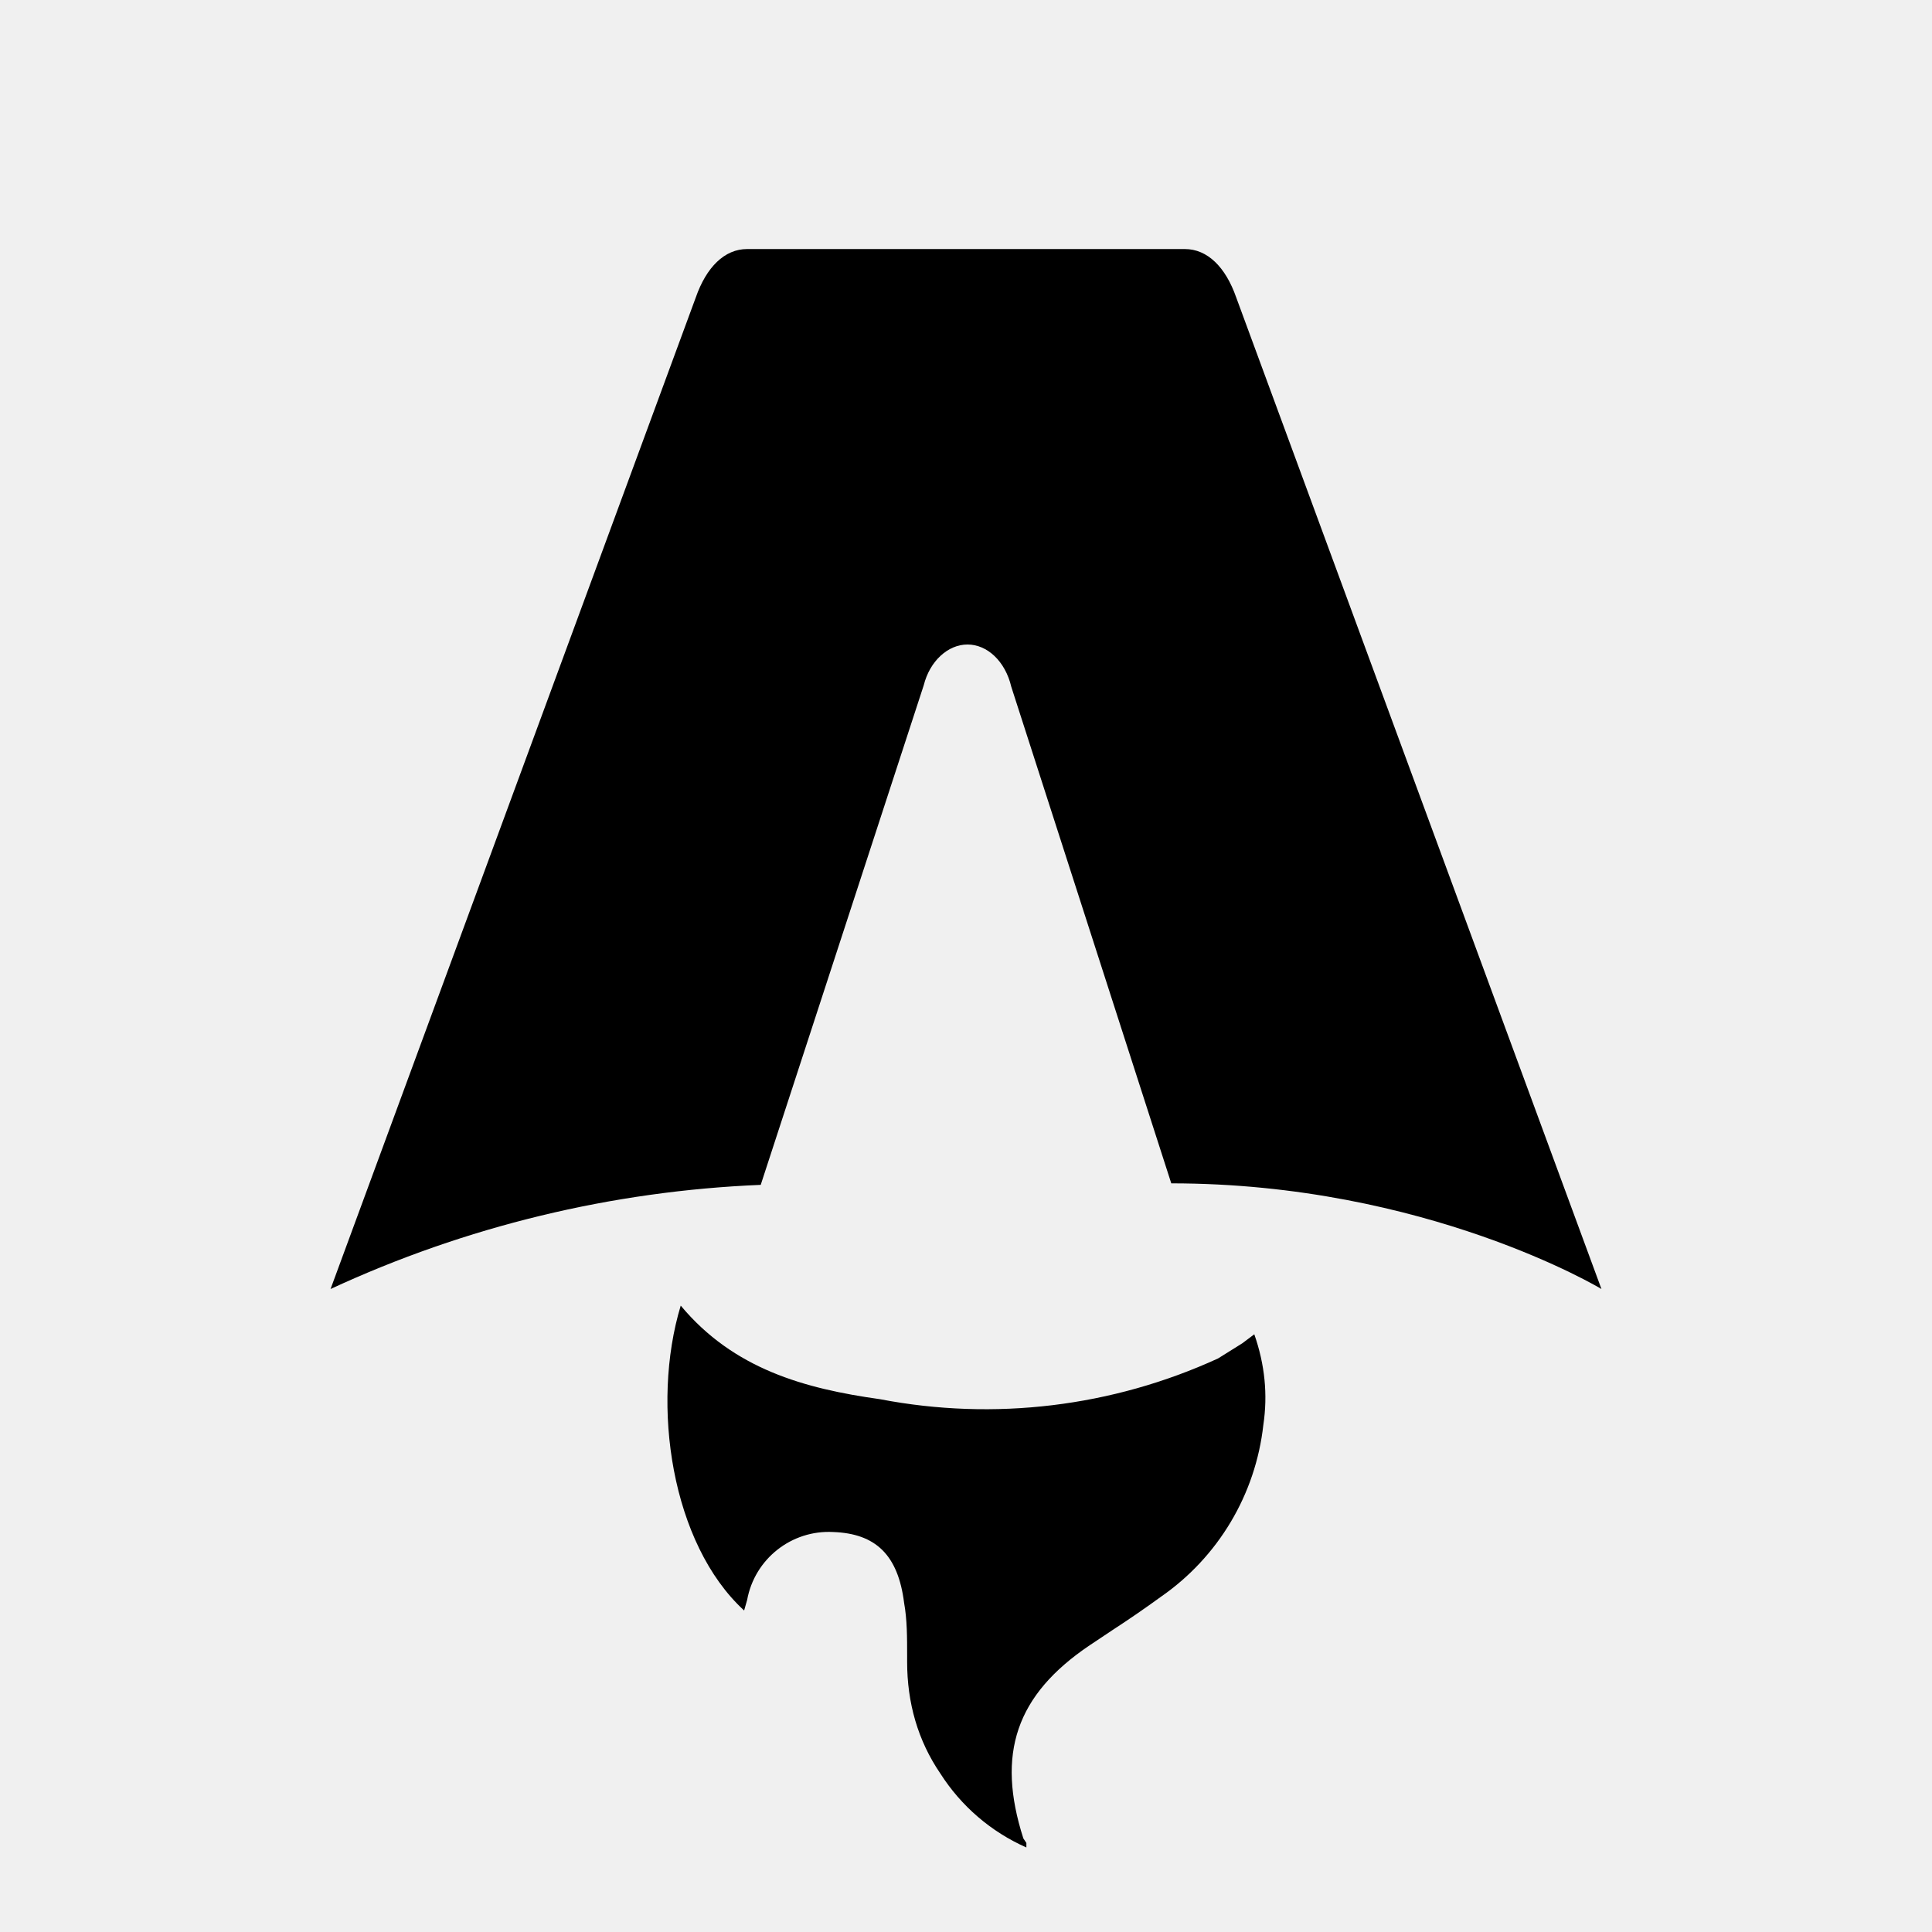
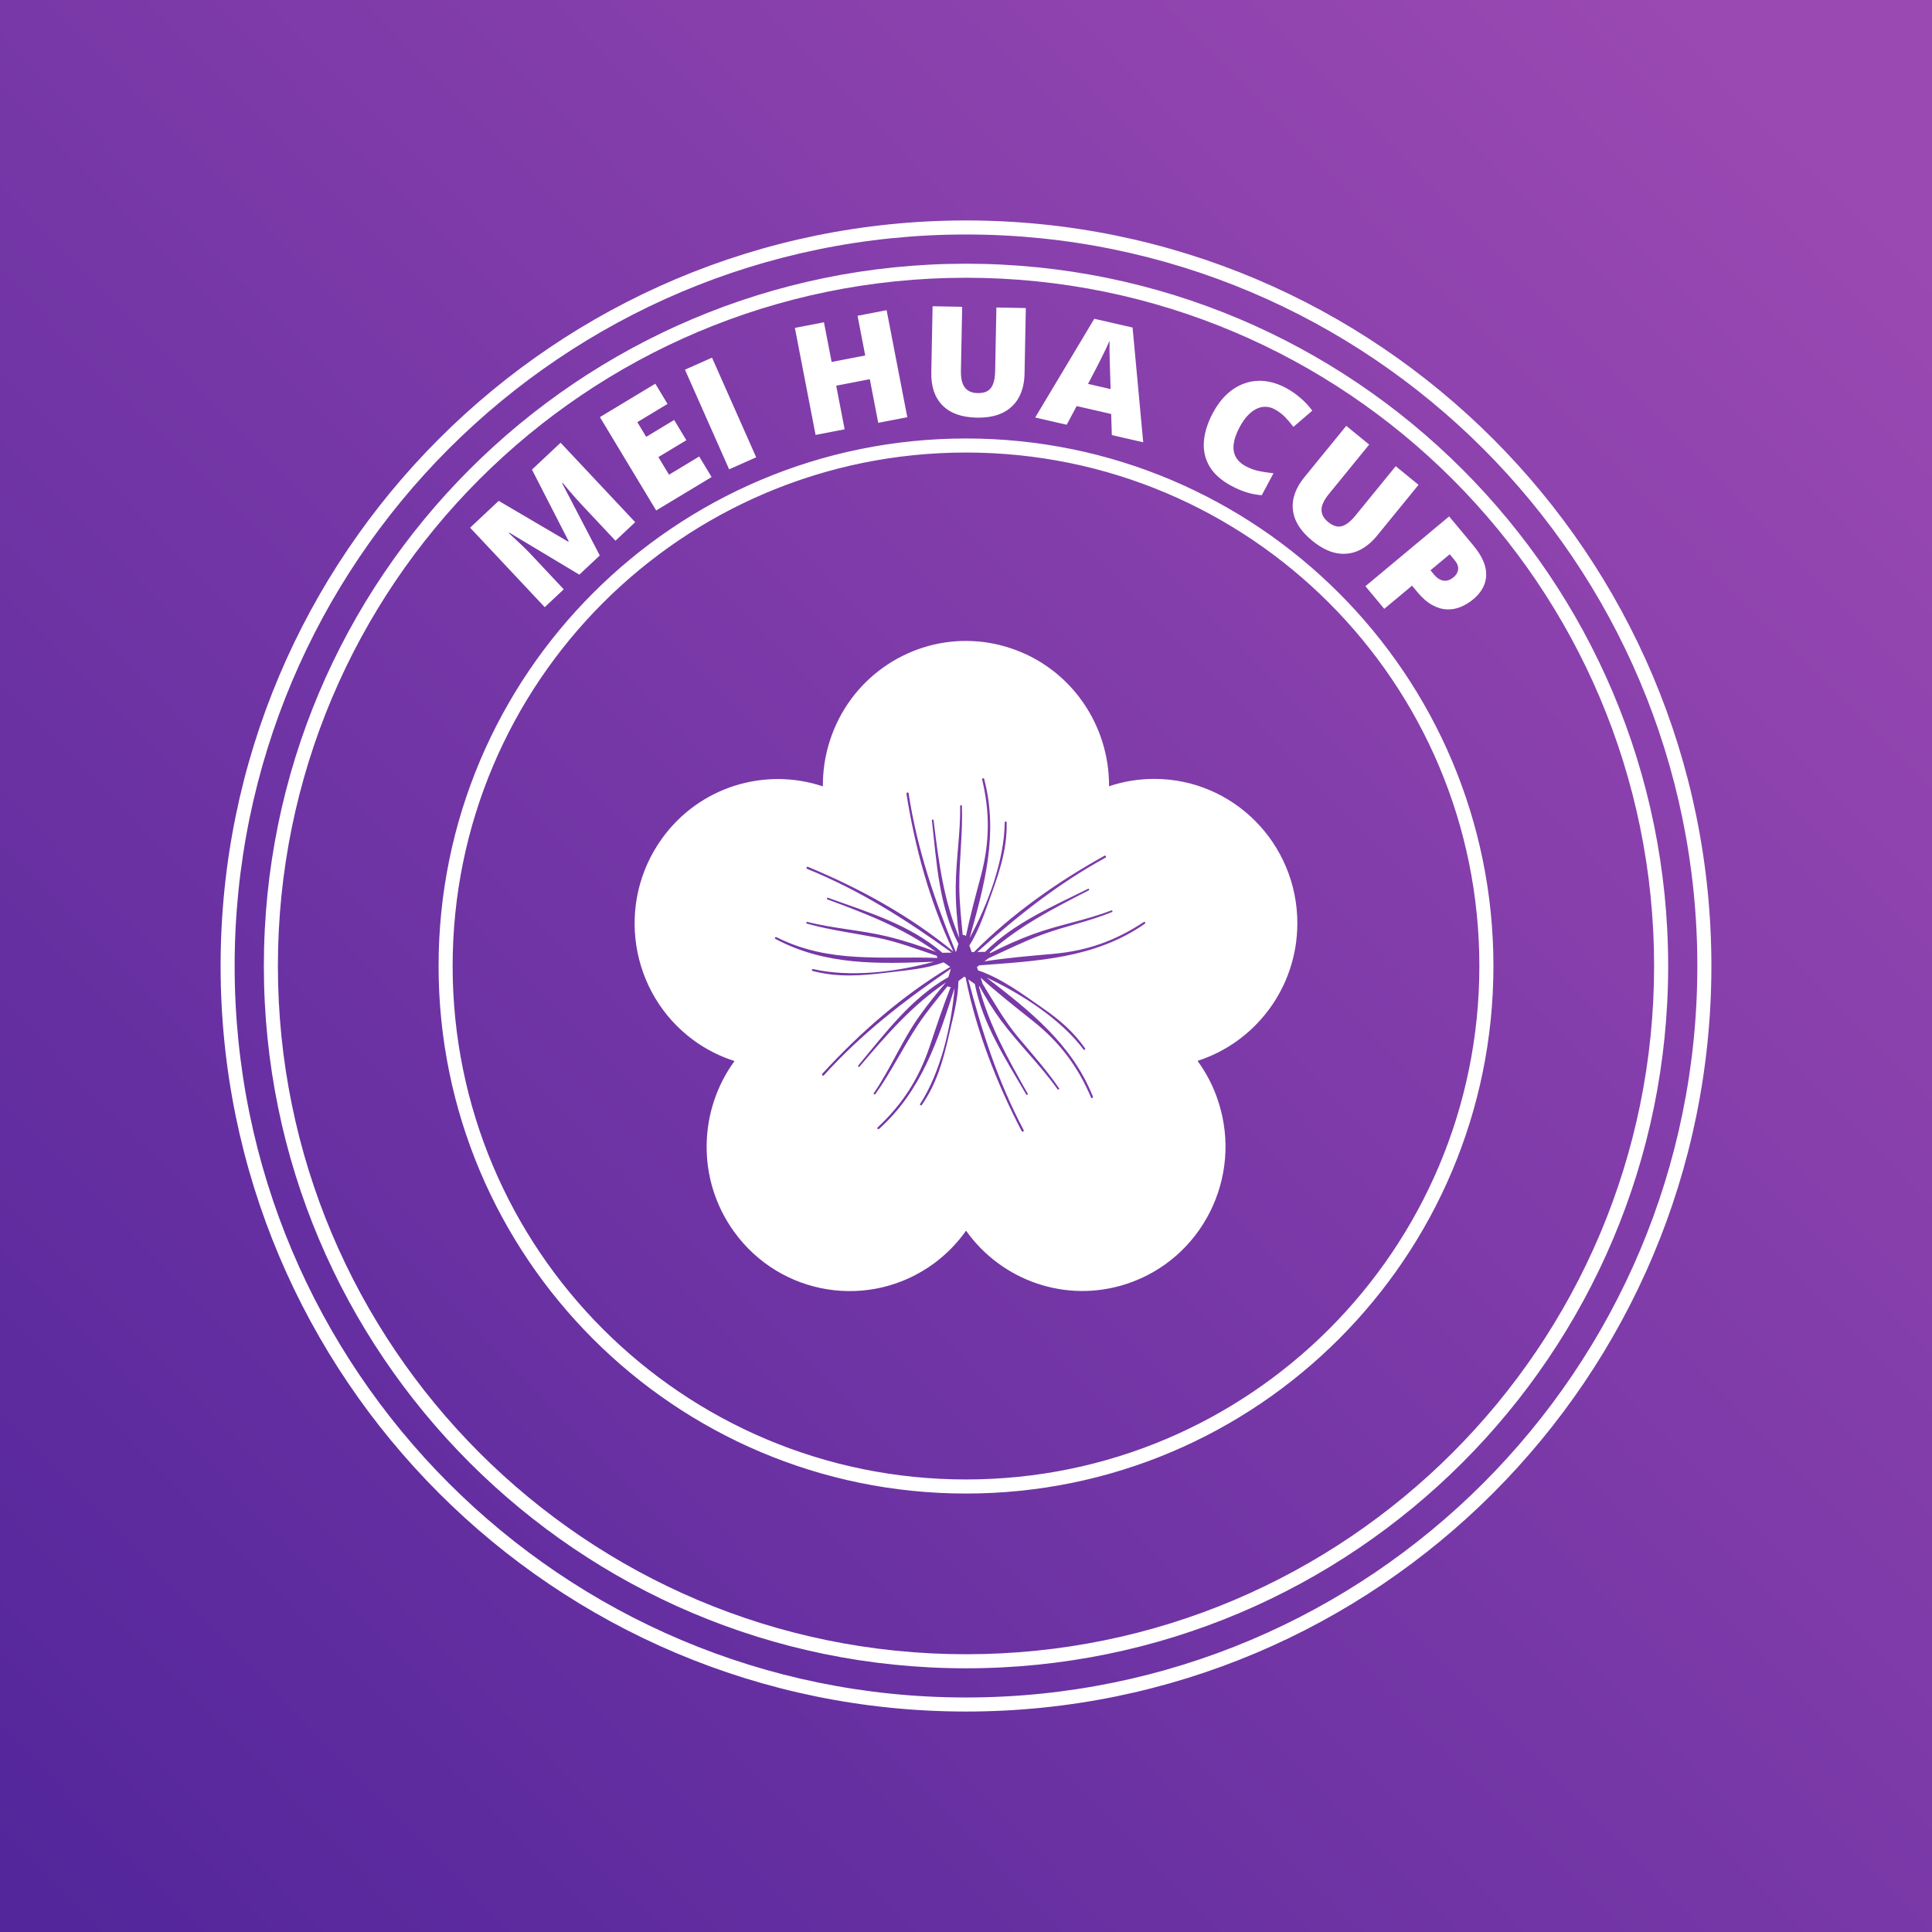
- <svg xmlns="http://www.w3.org/2000/svg" fill="none" viewBox="0 0 128 128">
-   <path d="M50.4 78.5a75.1 75.1 0 0 0-28.5 6.9l24.2-65.7c.7-2 1.9-3.2 3.4-3.2h29c1.5 0 2.7 1.2 3.4 3.2l24.2 65.7s-11.6-7-28.5-7L67 45.5c-.4-1.7-1.6-2.8-2.9-2.8-1.3 0-2.5 1.1-2.9 2.7L50.4 78.5Zm-1.1 28.2Zm-4.2-20.2c-2 6.6-.6 15.8 4.2 20.2a17.5 17.5 0 0 1 .2-.7 5.5 5.5 0 0 1 5.7-4.5c2.8.1 4.3 1.5 4.7 4.7.2 1.1.2 2.3.2 3.5v.4c0 2.7.7 5.2 2.2 7.4a13 13 0 0 0 5.7 4.9v-.3l-.2-.3c-1.8-5.6-.5-9.5 4.4-12.8l1.5-1a73 73 0 0 0 3.2-2.2 16 16 0 0 0 6.8-11.4c.3-2 .1-4-.6-6l-.8.6-1.6 1a37 37 0 0 1-22.4 2.7c-5-.7-9.7-2-13.2-6.2Z" />
-   <style>
-         path { fill: #000; }
-         @media (prefers-color-scheme: dark) {
-             path { fill: #FFF; }
-         }
-     </style>
+ <svg xmlns="http://www.w3.org/2000/svg" xmlns:xlink="http://www.w3.org/1999/xlink" width="500" height="500" viewBox="0 0 132.292 132.292" version="1.1" id="svg39262">
+   <defs id="defs39259">
+     <linearGradient id="linearGradient11412">
+       <stop style="stop-color:#53269b;stop-opacity:1;" offset="0" id="stop11408" />
+       <stop style="stop-color:#9b49b2;stop-opacity:1;" offset="1" id="stop11410" />
+     </linearGradient>
+     <linearGradient xlink:href="#linearGradient11412" id="linearGradient11414" x1="1.967" y1="130.655" x2="126.525" y2="9.005" gradientUnits="userSpaceOnUse" />
+   </defs>
+   <rect style="fill:url(#linearGradient11414);stroke-width:0.864;fill-opacity:1" id="rect11004" width="132.292" height="132.292" x="0" y="0" />
+   <g id="layer1" transform="matrix(0.7716353,0,0,0.7717896,15.10557,15.09536)">
+     <path id="circle7729" style="color:#000000;fill:#ffffff;-inkscape-stroke:none" d="M 66.146,0 C 29.622,0 0,29.622 0,66.146 c 0,36.524 29.622,66.145 66.146,66.145 36.524,0 66.145,-29.621 66.145,-66.145 C 132.291,29.622 102.67,0 66.146,0 Z m 0,1.246 c 35.85,10e-8 64.898,29.05 64.898,64.9 0,35.85 -29.048,64.898 -64.898,64.898 -35.85,0 -64.9,-29.048 -64.9,-64.898 10e-8,-35.85 29.05,-64.9 64.9,-64.9 z m 0,2.592 c -34.405,0 -62.308,27.904 -62.308,62.308 0,34.405 27.904,62.309 62.308,62.309 34.405,0 62.309,-27.904 62.309,-62.309 0,-34.405 -27.904,-62.308 -62.309,-62.308 z m 0,1.246 c 33.731,0 61.061,27.332 61.061,61.062 0,33.731 -27.33,61.061 -61.061,61.061 -33.731,0 -61.062,-27.33 -61.062,-61.061 0,-33.731 27.332,-61.062 61.062,-61.062 z m -2.965,2.527 -0.115,5.88 c -0.024,1.248 0.308,2.221 0.995,2.918 0.688,0.697 1.698,1.058 3.029,1.084 0.93,0.018 1.707,-0.128 2.331,-0.438 0.624,-0.314 1.096,-0.766 1.416,-1.355 0.32,-0.594 0.489,-1.296 0.504,-2.107 L 71.455,7.772 68.843,7.721 68.732,13.383 c -0.009,0.459 -0.069,0.832 -0.18,1.121 -0.107,0.289 -0.274,0.5 -0.502,0.632 -0.227,0.128 -0.52,0.188 -0.877,0.181 -0.498,-0.01 -0.873,-0.172 -1.122,-0.485 -0.25,-0.314 -0.368,-0.812 -0.355,-1.496 l 0.111,-5.675 z m -4.08,0.349 -2.578,0.498 0.68,3.521 -2.981,0.576 -0.681,-3.52 -2.579,0.498 1.835,9.496 2.579,-0.498 -0.748,-3.871 2.982,-0.576 0.748,3.871 2.579,-0.498 z m 18.429,0.763 -5.245,8.761 2.798,0.641 0.882,-1.657 3.063,0.702 0.059,1.873 2.785,0.638 -0.945,-10.18 z m 1.359,1.947 c -0.006,0.225 -0.009,0.514 -0.008,0.867 0.006,0.35 0.013,0.691 0.023,1.024 0.011,0.328 0.018,0.581 0.023,0.759 l 0.052,1.641 -2.005,-0.46 0.761,-1.454 c 0.103,-0.194 0.227,-0.437 0.371,-0.73 0.148,-0.292 0.293,-0.587 0.434,-0.885 0.146,-0.301 0.263,-0.555 0.351,-0.761 z m -35.281,1.504 -2.401,1.065 3.92,8.841 2.401,-1.065 z m 48.528,2.054 c -0.459,0.006 -0.898,0.088 -1.32,0.245 -0.56,0.206 -1.075,0.529 -1.544,0.968 -0.465,0.442 -0.87,0.985 -1.215,1.631 -0.461,0.864 -0.727,1.696 -0.799,2.498 -0.068,0.803 0.093,1.546 0.483,2.229 0.396,0.681 1.058,1.269 1.984,1.763 0.444,0.237 0.882,0.422 1.314,0.558 0.436,0.138 0.888,0.224 1.354,0.258 l 1.04,-1.95 c -0.437,-0.043 -0.861,-0.106 -1.271,-0.19 -0.406,-0.082 -0.8,-0.225 -1.181,-0.428 -0.42,-0.224 -0.721,-0.504 -0.901,-0.84 -0.177,-0.334 -0.236,-0.721 -0.177,-1.159 0.059,-0.438 0.231,-0.926 0.518,-1.463 0.212,-0.397 0.44,-0.73 0.684,-1 0.25,-0.272 0.509,-0.476 0.777,-0.613 0.268,-0.137 0.539,-0.205 0.813,-0.204 0.276,-0.003 0.55,0.069 0.823,0.214 0.358,0.191 0.67,0.422 0.935,0.693 0.265,0.271 0.514,0.564 0.746,0.878 l 1.675,-1.439 c -0.324,-0.443 -0.69,-0.833 -1.1,-1.171 -0.403,-0.34 -0.812,-0.62 -1.224,-0.84 -0.665,-0.355 -1.315,-0.561 -1.949,-0.62 -0.157,-0.015 -0.312,-0.022 -0.465,-0.02 z m -53.56,0.256 -4.917,2.965 4.994,8.282 4.918,-2.965 -1.1,-1.824 -2.679,1.616 -0.943,-1.564 2.482,-1.496 -1.083,-1.796 -2.481,1.496 -0.786,-1.303 2.68,-1.616 z m 61.313,3.74 -3.717,4.558 c -0.789,0.967 -1.127,1.937 -1.016,2.91 0.111,0.973 0.683,1.881 1.715,2.722 0.721,0.588 1.423,0.952 2.105,1.093 0.685,0.137 1.335,0.073 1.951,-0.193 0.618,-0.27 1.184,-0.719 1.697,-1.348 l 3.679,-4.511 -2.025,-1.652 -3.579,4.388 c -0.29,0.355 -0.568,0.613 -0.834,0.772 -0.263,0.161 -0.524,0.224 -0.785,0.188 -0.258,-0.04 -0.525,-0.172 -0.802,-0.398 -0.386,-0.315 -0.581,-0.673 -0.584,-1.074 -0.003,-0.401 0.211,-0.866 0.643,-1.396 l 3.587,-4.399 z M 66.146,19.344 c -25.841,0 -46.803,20.962 -46.803,46.803 0,25.841 20.962,46.803 46.803,46.803 25.841,0 46.803,-20.962 46.803,-46.803 0,-25.841 -20.962,-46.803 -46.803,-46.803 z m -35.975,0.376 -2.541,2.386 3.259,6.36 -0.039,0.036 -6.171,-3.625 -2.537,2.382 6.621,7.051 1.688,-1.585 -2.876,-3.062 C 27.349,29.422 27.107,29.177 26.85,28.928 26.592,28.68 26.35,28.451 26.122,28.241 25.898,28.028 25.718,27.862 25.581,27.742 l 0.043,-0.041 6.21,3.724 1.813,-1.703 -3.337,-6.404 0.043,-0.04 c 0.114,0.141 0.272,0.331 0.473,0.572 0.202,0.234 0.419,0.484 0.651,0.75 0.232,0.26 0.452,0.501 0.66,0.723 l 2.903,3.091 1.751,-1.644 z m 35.975,0.87 c 25.167,0 45.555,20.389 45.555,45.556 0,25.167 -20.388,45.555 -45.555,45.555 -25.167,0 -45.556,-20.388 -45.556,-45.555 0,-25.167 20.389,-45.556 45.556,-45.556 z m 42.873,5.668 -7.429,6.193 1.673,2.007 2.464,-2.055 0.47,0.564 c 0.441,0.528 0.881,0.913 1.323,1.153 0.444,0.244 0.879,0.373 1.304,0.386 0.427,0.017 0.837,-0.057 1.227,-0.222 0.394,-0.162 0.759,-0.384 1.098,-0.666 0.755,-0.63 1.142,-1.351 1.16,-2.163 0.02,-0.809 -0.363,-1.685 -1.148,-2.627 z m 0.052,3.358 0.432,0.518 c 0.243,0.291 0.347,0.568 0.314,0.831 -0.03,0.26 -0.162,0.488 -0.395,0.683 -0.224,0.186 -0.441,0.291 -0.653,0.312 -0.206,0.022 -0.401,-0.016 -0.587,-0.114 -0.182,-0.101 -0.345,-0.238 -0.489,-0.411 l -0.33,-0.396 z m -42.775,7.689 c -5.412,-0.07 -10.472,3.385 -12.232,8.855 -0.435,1.345 -0.629,2.707 -0.619,4.049 -5.111,-1.712 -10.943,5.35e-4 -14.278,4.629 -4.126,5.726 -2.865,13.737 2.807,17.899 1.136,0.827 2.362,1.437 3.631,1.841 -3.198,4.368 -3.383,10.503 -0.049,15.131 4.121,5.724 12.061,6.988 17.735,2.834 1.132,-0.831 2.088,-1.823 2.86,-2.913 3.136,4.417 8.854,6.487 14.247,4.72 6.668,-2.187 10.322,-9.411 8.151,-16.141 -0.432,-1.349 -1.067,-2.567 -1.858,-3.647 5.129,-1.642 8.856,-6.487 8.858,-12.208 0,-7.072 -5.683,-12.808 -12.695,-12.808 -1.405,0 -2.756,0.229 -4.016,0.654 0.04,-5.43 -3.382,-10.5 -8.776,-12.264 -1.25,-0.41 -2.518,-0.614 -3.767,-0.63 z m 1.367,12.178 c 0.04,-0.003 0.08,0.016 0.094,0.066 1.286,4.895 0.025,9.426 -1.294,14.126 1.683,-3.097 3.087,-6.983 3.117,-10.264 4.83e-4,-0.113 0.171,-0.108 0.174,0.004 0.061,2.593 -0.802,4.816 -1.665,7.227 -0.46,1.29 -0.926,2.553 -1.644,3.686 l 0.206,0.586 0.199,-0.003 c 3.374,-3.399 7.434,-6.246 11.581,-8.546 0.11,-0.061 0.204,0.112 0.092,0.172 -4.229,2.315 -7.836,5.19 -11.371,8.366 l 0.69,-0.014 c 2.536,-2.547 5.908,-3.985 9.131,-5.59 0.086,-0.043 0.159,0.088 0.072,0.133 -3.231,1.649 -6.183,3.176 -8.804,5.503 0.023,0.015 0.044,0.037 0.063,0.064 1.25,-0.638 2.53,-1.217 3.849,-1.696 2.257,-0.821 4.634,-1.214 6.877,-2.085 0.094,-0.035 0.17,0.102 0.073,0.141 -2.017,0.833 -4.157,1.247 -6.197,2.002 -1.639,0.607 -3.19,1.384 -4.771,2.102 l -0.357,0.272 c 2.03,-0.319 4.087,-0.486 6.131,-0.669 3.008,-0.271 5.5,-1.16 8.017,-2.825 0.098,-0.065 0.18,0.093 0.086,0.16 -4.424,3.075 -9.486,3.295 -14.697,3.687 l -0.201,0.153 0.102,0.292 c 2.1,0.71 3.957,2.114 5.763,3.366 1.47,1.017 2.712,2.086 3.739,3.558 0.055,0.08 -0.083,0.182 -0.141,0.101 -1.96,-2.625 -5.417,-4.908 -8.61,-6.388 3.855,2.974 7.568,5.878 9.438,10.561 0.043,0.107 -0.114,0.196 -0.159,0.087 -1.183,-2.775 -2.773,-4.89 -5.134,-6.773 -1.577,-1.256 -3.176,-2.508 -4.67,-3.864 l 0.141,0.405 c 0.006,0.023 0.003,0.05 0,0.076 1.01,1.642 1.949,3.323 3.199,4.816 1.241,1.482 2.534,2.917 3.621,4.52 0.056,0.085 -0.081,0.158 -0.14,0.076 -1.527,-2.155 -3.445,-3.989 -5.021,-6.111 -0.701,-0.944 -1.322,-1.97 -1.899,-3.015 -0.017,0.004 -0.035,-0.002 -0.057,-0.002 0.901,3.422 2.533,6.344 4.337,9.527 0.048,0.086 -0.083,0.156 -0.133,0.073 -1.824,-3.148 -3.868,-6.239 -4.561,-9.807 l -0.577,-0.398 c 1.206,4.642 2.637,9.067 4.909,13.362 0.061,0.113 -0.112,0.206 -0.172,0.094 C 68.881,76.558 67.05,71.904 66.115,67.172 l -0.121,-0.083 -0.522,0.398 c -0.026,1.621 -0.471,3.188 -0.842,4.796 -0.516,2.247 -1.08,4.282 -2.405,6.191 -0.065,0.091 -0.21,0.002 -0.148,-0.092 1.783,-2.755 2.755,-6.77 3.056,-10.284 -1.488,4.65 -2.933,9.126 -6.703,12.502 -0.087,0.079 -0.213,-0.053 -0.125,-0.132 2.24,-2.1 3.659,-4.327 4.637,-7.239 0.59,-1.757 1.168,-3.52 1.854,-5.243 -0.086,0.035 -0.182,0.025 -0.259,-0.028 -0.01,-0.007 -0.018,-0.015 -0.027,-0.024 -0.902,1.126 -1.831,2.229 -2.634,3.436 -1.327,2.009 -2.372,4.182 -3.774,6.143 -0.06,0.083 -0.193,3.15e-4 -0.135,-0.085 1.515,-2.215 2.521,-4.723 4.091,-6.906 0.726,-1.008 1.503,-1.98 2.316,-2.92 -3.019,2.043 -5.238,4.604 -7.681,7.477 -0.063,0.075 -0.165,-0.037 -0.103,-0.11 2.415,-2.897 4.696,-5.978 7.993,-7.837 L 64.805,66.391 c -4.111,2.808 -7.897,5.723 -11.272,9.456 -0.084,0.094 -0.218,-0.05 -0.134,-0.145 3.285,-3.59 7.125,-6.964 11.348,-9.476 l -0.59,-0.407 c -1.596,0.596 -3.319,0.701 -5.025,0.915 -2.251,0.281 -4.384,0.436 -6.601,-0.149 -0.11,-0.029 -0.057,-0.193 0.051,-0.166 3.238,0.742 7.291,0.284 10.716,-0.65 -4.882,0.188 -9.595,0.355 -14.063,-2.025 -0.104,-0.056 -0.007,-0.207 0.097,-0.153 4.684,2.359 9.339,1.666 14.284,1.839 -0.04,-0.051 -0.058,-0.118 -0.05,-0.184 -1.772,-0.59 -3.519,-1.269 -5.363,-1.626 -2.066,-0.4 -4.148,-0.668 -6.177,-1.234 -0.097,-0.027 -0.05,-0.179 0.048,-0.151 2.34,0.598 4.757,0.721 7.103,1.294 1.467,0.358 2.902,0.825 4.311,1.363 -2.946,-2.127 -6.124,-3.356 -9.637,-4.654 -0.092,-0.035 -0.049,-0.177 0.044,-0.145 3.589,1.287 7.266,2.386 10.16,4.882 l 0.824,-0.019 c -4.069,-2.925 -8.124,-5.513 -12.823,-7.423 -0.115,-0.046 -0.06,-0.235 0.057,-0.187 4.558,1.882 9.079,4.363 12.915,7.521 -2.094,-4.381 -3.413,-9.251 -4.167,-13.997 -0.018,-0.126 0.173,-0.171 0.192,-0.046 0.759,4.975 2.314,9.494 4.197,14.102 l 0.223,-0.743 c -1.728,-3.367 -1.932,-7.196 -2.353,-10.942 -0.01,-0.096 0.135,-0.133 0.147,-0.037 0.456,3.737 0.896,7.091 2.284,10.454 -0.2,-1.496 -0.325,-3.005 -0.317,-4.509 0.013,-2.412 0.43,-4.79 0.391,-7.203 -2.6e-4,-0.103 0.153,-0.098 0.159,0.004 0.089,2.41 -0.251,4.798 -0.233,7.206 0.011,1.424 0.173,2.833 0.301,4.245 0.017,-0.004 0.037,-0.013 0.058,-0.013 0.09,0.001 0.174,0.041 0.226,0.112 0.374,-1.784 0.853,-3.547 1.321,-5.309 0.787,-2.967 0.831,-5.609 0.119,-8.595 l 0.006,-0.002 c -0.016,-0.063 0.032,-0.105 0.083,-0.109 z" />
+   </g>
</svg>
